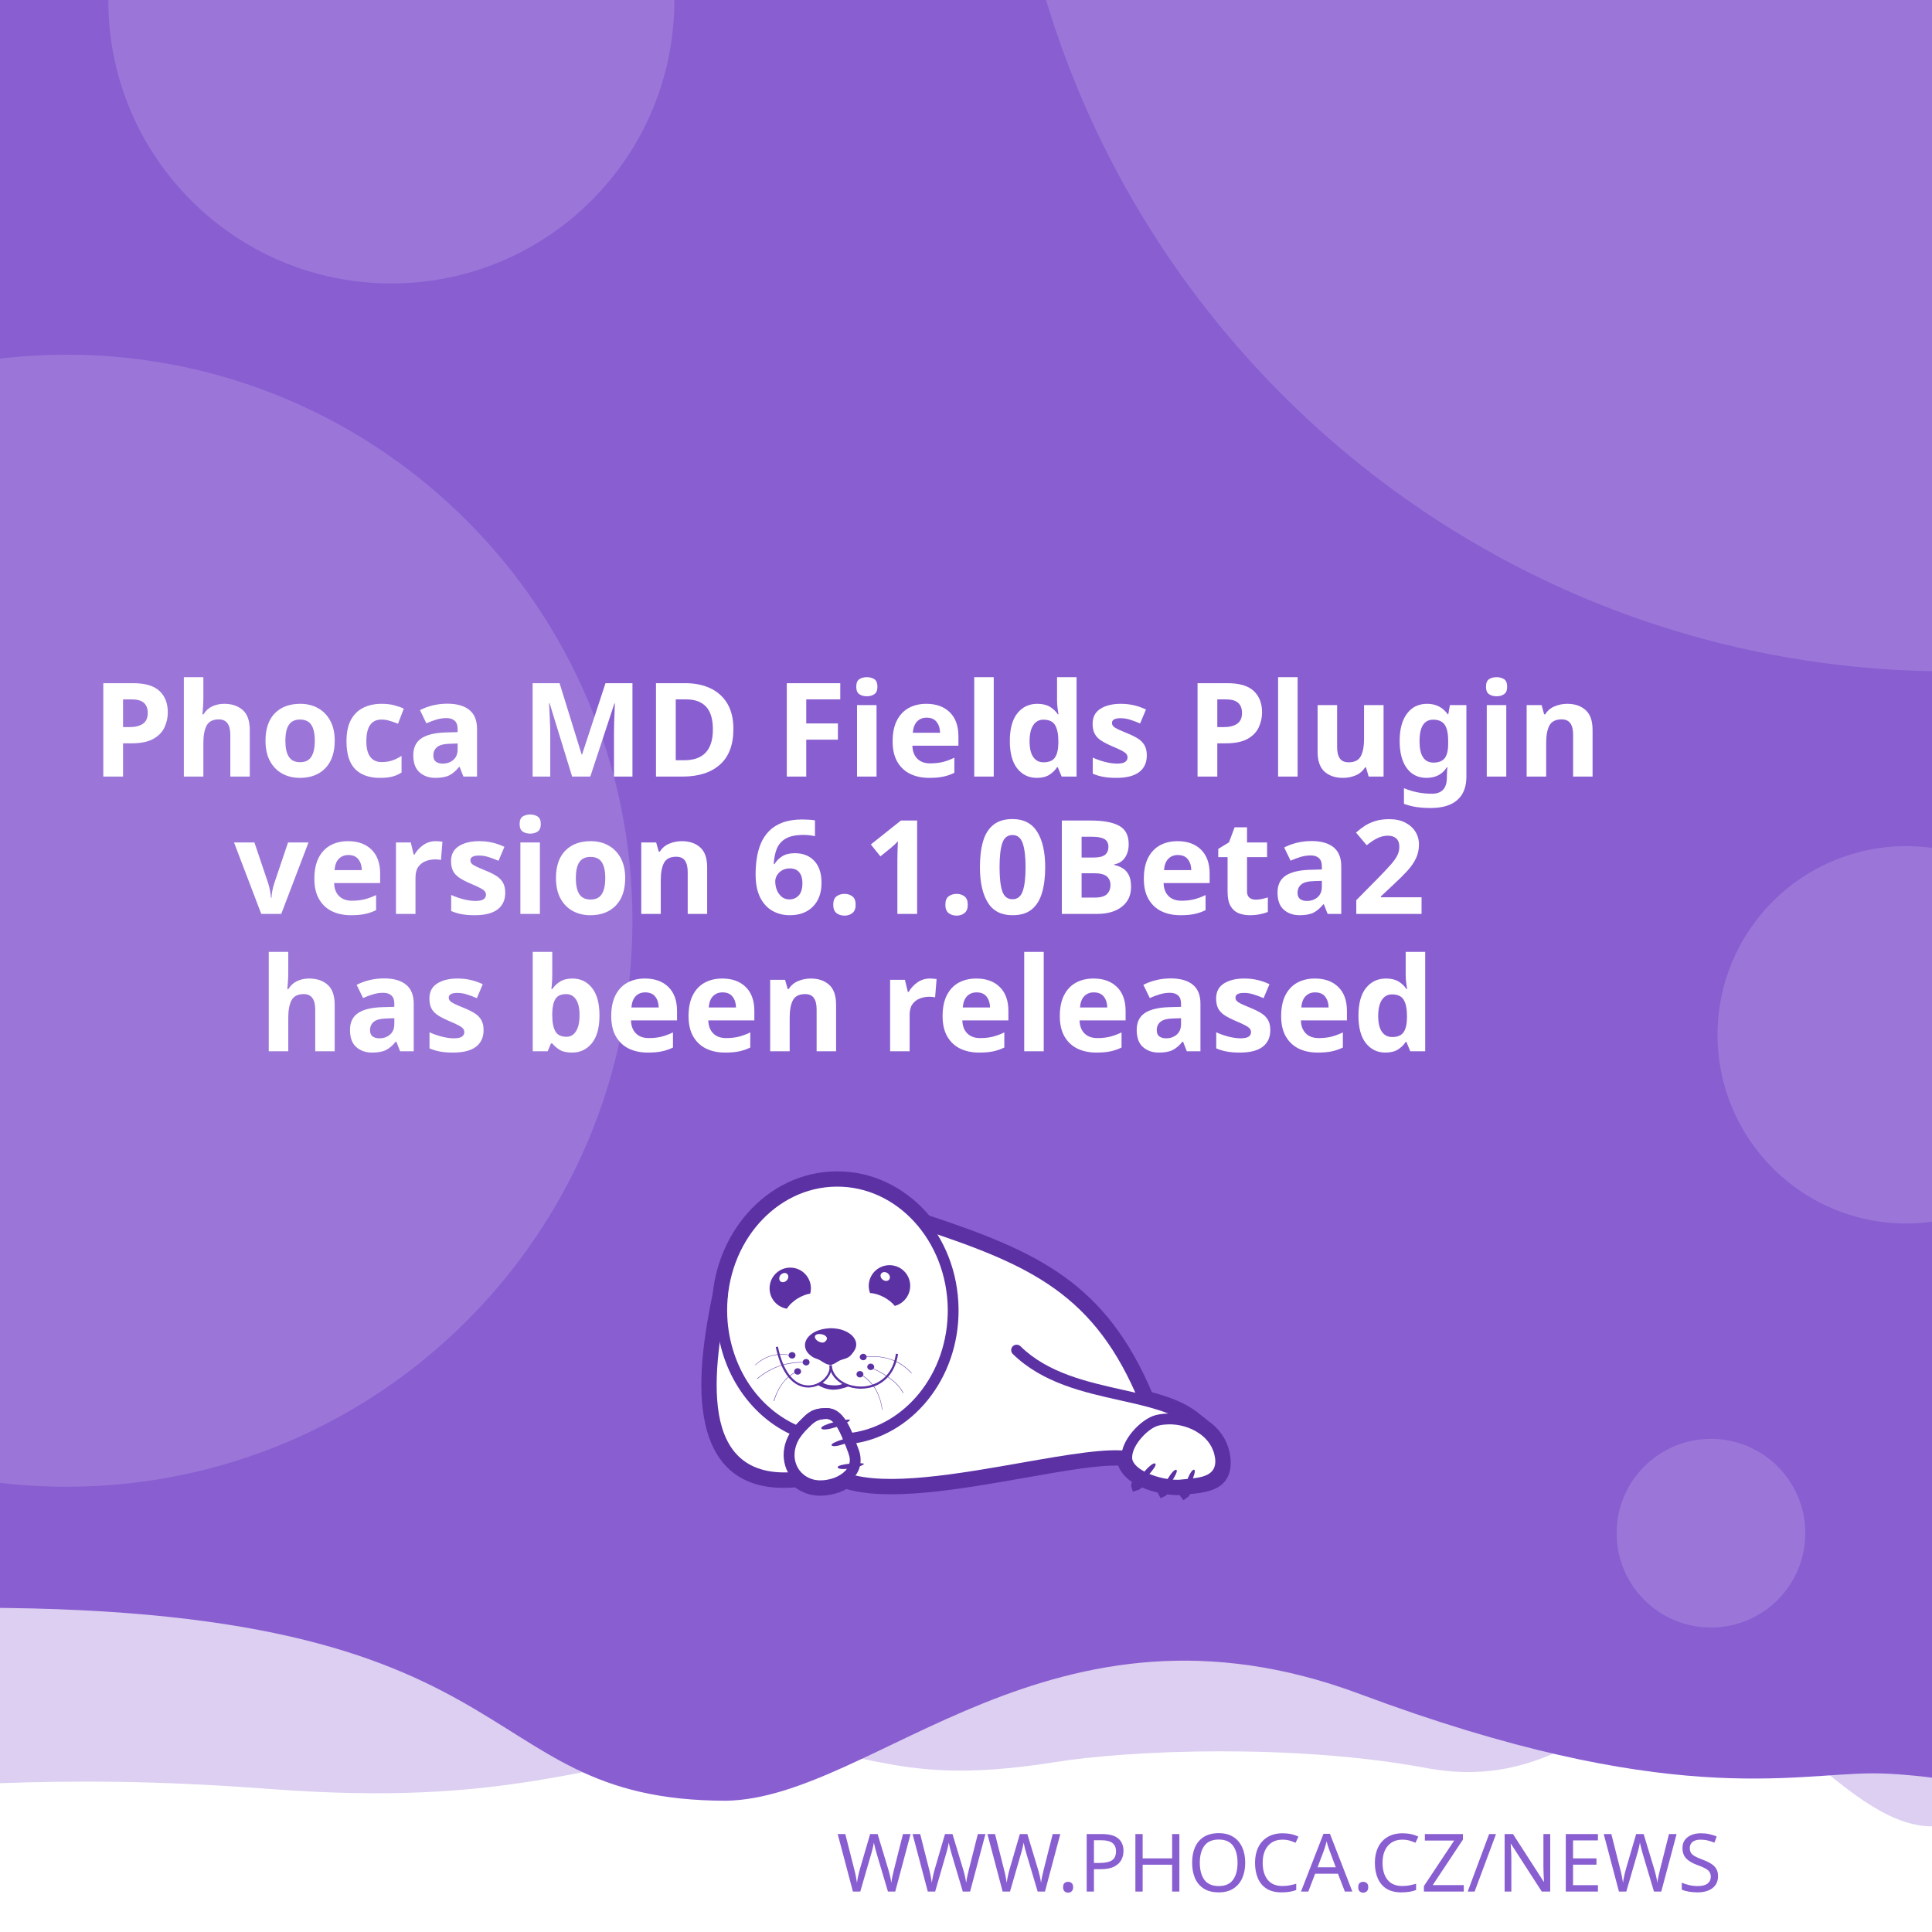
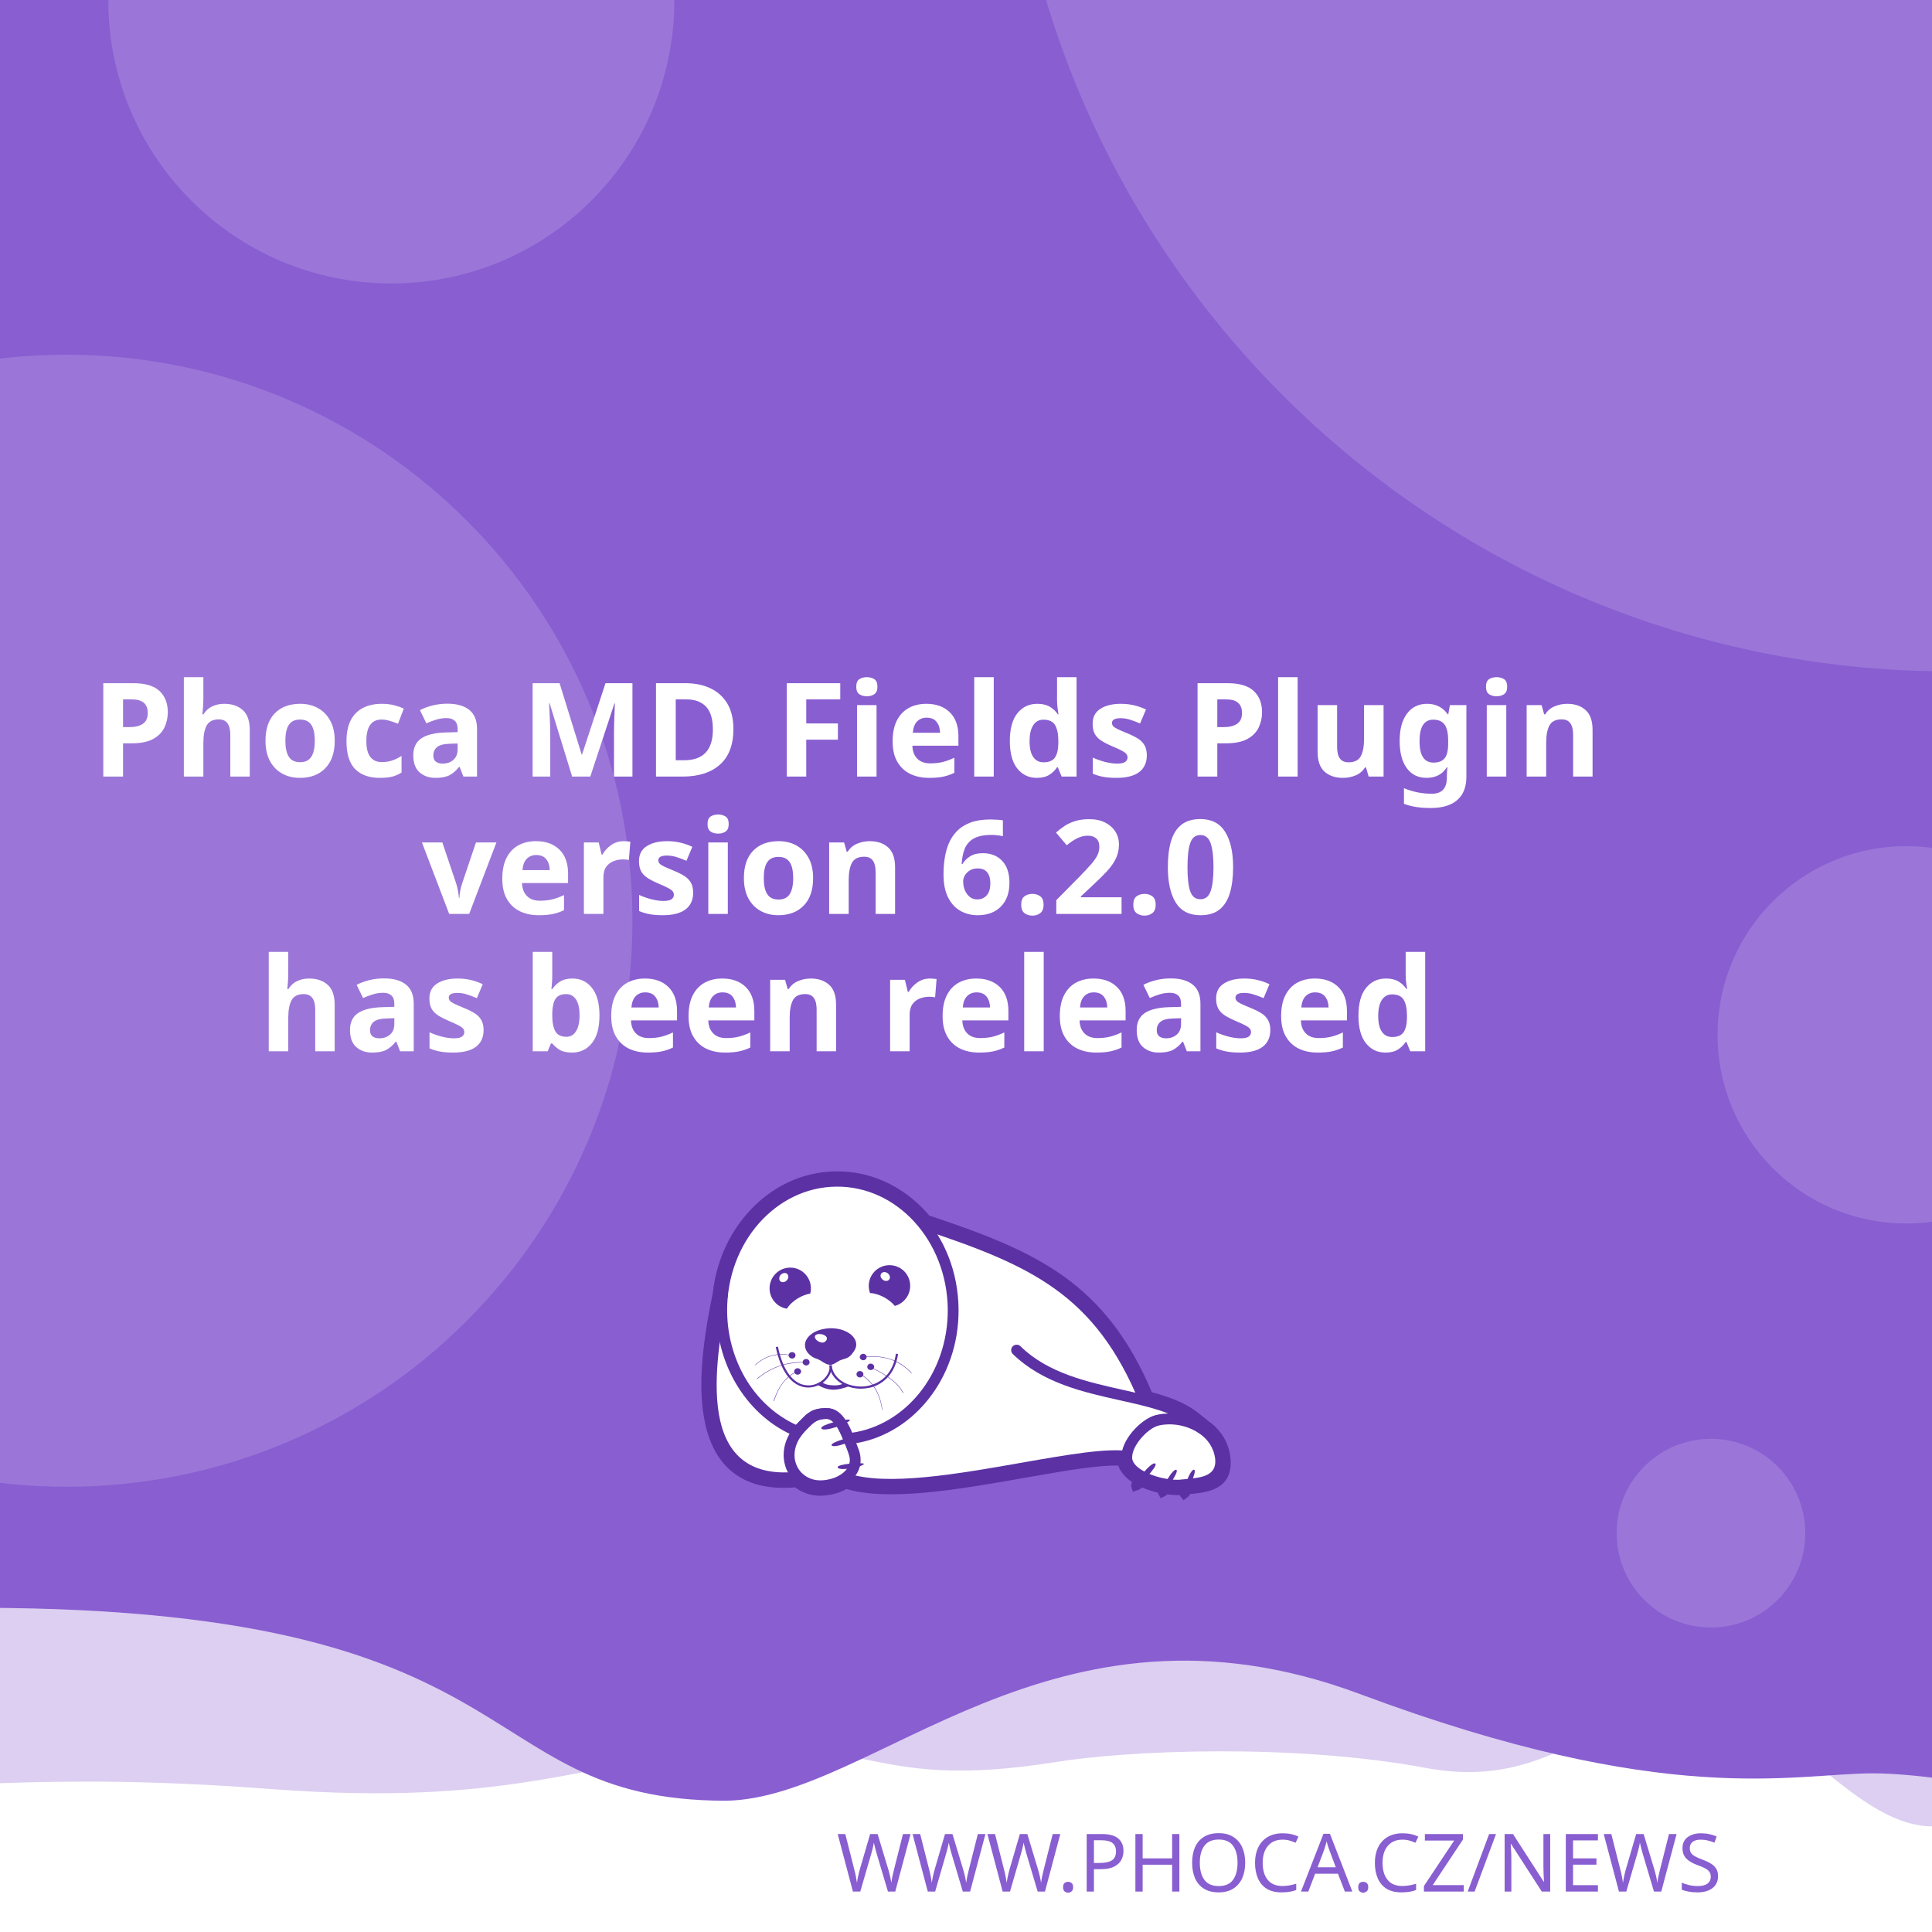
<svg xmlns="http://www.w3.org/2000/svg" width="512" height="512" viewBox="0 0 512 512" version="1.1" id="svg5">
  <defs id="defs2">
    <clipPath id="clip1">
      <path d="M 20,426 H 575 V 841.891 H 20 Z m 0,0" id="path2" />
    </clipPath>
  </defs>
  <g id="layer1">
    <path d="m -288.549,96.962 a 6.384,6.384 0 0 0 -6.384,6.384 v 81.087 a 6.384,6.384 0 0 0 6.384,6.384 h 81.083 a 6.384,6.384 0 0 0 6.384,-6.384 v -81.087 a 6.384,6.384 0 0 0 -6.384,-6.384 z m 16.084,16.188 c 0.591,-0.033 1.134,0.125 1.642,0.482 0.508,0.359 0.842,0.809 1.006,1.355 l 2.415,8.308 46.517,-2.44 c 0.829,-0.043 1.521,0.245 2.074,0.86 0.55,0.606 0.769,1.334 0.636,2.174 l -3.898,24.937 c -0.138,0.736 -0.57,1.497 -1.288,2.273 -0.719,0.787 -1.656,1.211 -2.797,1.272 l -32.861,1.721 3.038,10.253 27.775,-1.455 c 0.726,-0.04 1.351,0.178 1.887,0.648 0.523,0.483 0.803,1.086 0.844,1.812 0.038,0.726 -0.178,1.352 -0.648,1.887 -0.483,0.525 -1.086,0.806 -1.812,0.844 l -2.597,0.137 0.137,2.593 c 0.038,0.729 -0.178,1.356 -0.661,1.879 -0.472,0.535 -1.071,0.819 -1.8,0.856 -0.726,0.038 -1.353,-0.178 -1.879,-0.661 -0.535,-0.472 -0.814,-1.073 -0.852,-1.8 l -0.137,-2.593 -15.573,0.81 0.133,2.597 c 0.038,0.729 -0.176,1.356 -0.648,1.879 -0.483,0.535 -1.086,0.818 -1.812,0.856 -0.726,0.04 -1.352,-0.178 -1.887,-0.661 -0.525,-0.472 -0.806,-1.073 -0.844,-1.8 l -0.137,-2.597 -1.608,0.083 c -0.623,0.033 -1.193,-0.112 -1.721,-0.428 -0.515,-0.317 -0.883,-0.632 -1.11,-0.931 l -0.287,-0.507 -13.05,-49.343 -2.805,0.146 c -0.696,0.038 -1.312,-0.181 -1.858,-0.661 -0.545,-0.472 -0.835,-1.069 -0.873,-1.795 -0.038,-0.729 0.186,-1.353 0.682,-1.879 0.493,-0.535 1.083,-0.818 1.779,-0.856 z" style="fill:#ffffff;stroke-width:1;paint-order:stroke fill markers" id="path400" />
    <rect style="opacity:1;fill:#ffffff;stroke-width:5;stroke-linejoin:round;paint-order:stroke fill markers" id="rect723" width="512" height="512" x="0" y="0" />
    <path id="rect4460" style="opacity:0.3;fill:#895ED1;fill-opacity:1;stroke-width:5;stroke-linejoin:round;paint-order:stroke fill markers" d="M -256,4 H 768 v 480 c 0,0 -42.667,-10 -64,-10 -21.333,0 -42.408,10 -64,10 -21.592,0 -42.667,-10 -64,-10 -21.333,0 -42.408,10 -64,10 -21.592,0 -41.887,-34.701 -63.221,-34.701 -21.333,0 -35.645,25.795 -70.761,19.246 -35.116,-6.549 -78.862,-4.741 -98.515,-1.547 -47.289,7.533 -49.247,-6.724 -87.369,-3.311 -38.122,3.413 -56.921,15.193 -120.307,10.429 -63.387,-4.764 -84.091,0.698 -135.827,-0.116 -21.333,0 -42.408,10 -64,10 -21.592,0 -42.667,-10 -64,-10 -21.333,0 -64,10 -64,10 z" />
    <path id="rect4460-5" style="fill:#895ED1;fill-opacity:1;stroke-width:5;stroke-linejoin:round;paint-order:stroke fill markers" d="M -316,4.9999998e-7 H 708 V 480 c 0,0 -42.667,-10 -64,-10 -21.333,0 -42.408,10 -64,10 -21.592,0 -62.256,-10.048 -83.59,-10.048 -21.333,0 -54.449,9.448 -136.059,-21.03 -81.61,-30.478 -128.583,27.669 -167.971,28.291 -70.795,-0.042 -47.303,-54.288 -212.561,-50.983 C -185.439,429.534 -38.408,480 -60,480 c -21.592,0 -42.667,-10 -64,-10 -21.333,0 -42.408,10 -64,10 -21.592,0 -42.667,-10 -64,-10 -21.333,0 -64,10 -64,10 z" />
    <text xml:space="preserve" style="font-style:normal;font-weight:normal;font-size:21.333px;line-height:1.25;font-family:sans-serif;fill:#895ED1;fill-opacity:1;stroke:none" x="484.042" y="501.277" id="text2910-3-7">
      <tspan id="tspan2908-6-5" x="484.042" y="501.277" style="font-style:normal;font-variant:normal;font-weight:300;font-stretch:normal;font-size:21.333px;font-family:Montserrat;-inkscape-font-specification:'Montserrat Light';text-align:end;text-anchor:end;fill:#895ED1;fill-opacity:1">WWW.PHOCA.CZ/NEWS</tspan>
    </text>
    <text xml:space="preserve" style="font-style:normal;font-variant:normal;font-weight:600;font-stretch:normal;font-size:34.667px;line-height:1.05;font-family:Rubik;-inkscape-font-specification:'Rubik Semi-Bold';fill:#ffffff;fill-opacity:1;stroke:none" x="256" y="133" id="text11252">
      <tspan x="256" y="133" id="tspan403" style="text-align:center;text-anchor:middle" />
      <tspan x="256" y="169.4" style="font-size:34.667px;text-align:center;text-anchor:middle" id="tspan442" />
      <tspan x="256" y="205.8" style="font-size:34.667px;text-align:center;text-anchor:middle" id="tspan444">Phoca MD Fields Plugin</tspan>
-       <tspan x="256" y="242.2" id="tspan1992" style="font-size:34.667px;text-align:center;text-anchor:middle">version 6.1.0Beta2
+       <tspan x="256" y="242.2" id="tspan1992" style="font-size:34.667px;text-align:center;text-anchor:middle">version 6.2.0
</tspan>
      <tspan x="256" y="278.6" id="tspan2906" style="font-size:34.667px;text-align:center;text-anchor:middle">has been released</tspan>
      <tspan x="256" y="315" id="tspan1994" style="font-size:34.667px" />
    </text>
    <circle style="opacity:0.15;fill:#ffffff;fill-opacity:1;stroke-width:5;stroke-linejoin:round;paint-order:stroke fill markers" id="path8376" cx="516.67" cy="-72.081" r="250" />
    <circle style="opacity:0.15;fill:#ffffff;fill-opacity:1;stroke-width:5;stroke-linejoin:round;paint-order:stroke fill markers" id="path8376-9" cx="17.604" cy="244" r="150" />
    <circle style="opacity:0.15;fill:#ffffff;fill-opacity:1;stroke-width:5;stroke-linejoin:round;paint-order:stroke fill markers" id="path8376-6" cx="103.704" cy="0.117" r="75" />
    <circle style="opacity:0.15;fill:#ffffff;fill-opacity:1;stroke-width:5;stroke-linejoin:round;paint-order:stroke fill markers" id="path8376-6-2" cx="505.168" cy="274.238" r="50" />
    <circle style="opacity:0.15;fill:#ffffff;fill-opacity:1;stroke-width:5;stroke-linejoin:round;paint-order:stroke fill markers" id="path8376-6-2-1" cx="453.421" cy="406.309" r="25" />
    <text xml:space="preserve" style="font-style:normal;font-weight:normal;font-size:10.667px;line-height:1.25;font-family:sans-serif;fill:#895ED1;fill-opacity:1;stroke:none" x="57.956" y="456.624" id="text396">
      <tspan id="tspan394" x="57.956" y="456.624" style="font-style:normal;font-variant:normal;font-weight:normal;font-stretch:normal;font-size:10.667px;font-family:Rubik;-inkscape-font-specification:Rubik;text-align:center;text-anchor:middle;fill:#895ED1;fill-opacity:1" />
    </text>
    <g id="g760" transform="matrix(0.5260845,0,0,0.5260845,99.42418,10.37304)">
      <path style="fill:#ffffff;fill-opacity:1;fill-rule:evenodd;stroke:none" d="m 389.621,683.473 c 9.113,2.391 17.273,5.336 23.457,10.227 l 5.375,4.273 -0.004,0.008 c 4.633,3.242 8.191,7.863 9.594,13.672 0.242,0.977 0.426,2.016 0.547,3.055 1.465,14.07 -9.473,15.141 -19.348,16.055 -0.648,1.137 -1.25,1.992 -1.66,2.266 -0.246,-0.289 -0.254,-1.047 -0.09,-2.051 -0.246,0.031 -0.52,0.062 -0.824,0.098 -0.855,0.059 -1.77,0.121 -2.809,0.121 -1.75,-0.023 -3.684,-0.199 -5.691,-0.523 -0.645,0.738 -1.207,1.266 -1.578,1.438 -0.172,-0.285 -0.098,-0.895 0.145,-1.691 -3.309,-0.637 -6.738,-1.656 -9.793,-3.012 -0.332,-0.148 -0.66,-0.301 -0.984,-0.461 -1.219,1.098 -2.277,1.891 -2.863,2.051 -0.176,-0.504 0.289,-1.621 1.109,-2.973 -4.211,-2.402 -7.395,-5.645 -8.18,-9.641 -10.754,-0.684 -29.09,2.582 -49.293,6.141 -31.996,5.633 -68.574,12.086 -89.609,5.406 -1.258,0.789 -2.625,1.453 -4.07,1.984 -2.688,0.977 -5.617,1.523 -8.609,1.586 -4.73,0.055 -8.941,-1.551 -12.176,-4.27 -29.23,2.742 -40.98,-12.871 -44.496,-33.715 -3.402,-19.863 1.055,-44.504 4.527,-61.535 1.641,-15.129 7.793,-28.699 16.91,-39.043 10.93,-12.461 26.137,-20.215 43.051,-20.336 h 0.062 c 16.914,-0.184 32.242,7.328 43.418,19.543 0.715,0.781 1.414,1.582 2.094,2.406 27.59,9.176 49.688,17.566 67.891,30.629 18.176,13.078 32.348,30.754 43.898,58.293 z m 0,0" id="path177" />
      <g clip-path="url(#clip1)" clip-rule="nonzero" id="g181">
        <path style="fill:none;stroke:#5c31a4;stroke-width:2.835;stroke-linecap:butt;stroke-linejoin:miter;stroke-miterlimit:22.926;stroke-opacity:1" d="m 245.703,99.901 c 5.747,-1.508 10.893,-3.365 14.792,-6.449 l 3.39,-2.695 -0.002,-0.005 c 2.922,-2.045 5.166,-4.959 6.05,-8.622 0.153,-0.616 0.269,-1.271 0.345,-1.926 0.924,-8.873 -5.974,-9.548 -12.201,-10.124 -0.409,-0.717 -0.788,-1.256 -1.047,-1.429 -0.155,0.182 -0.16,0.66 -0.057,1.293 -0.155,-0.02 -0.328,-0.039 -0.52,-0.062 -0.539,-0.037 -1.116,-0.076 -1.771,-0.076 -1.104,0.015 -2.323,0.126 -3.589,0.33 -0.406,-0.466 -0.761,-0.798 -0.995,-0.907 -0.108,0.18 -0.062,0.564 0.091,1.067 -2.086,0.402 -4.249,1.044 -6.176,1.899 -0.209,0.094 -0.416,0.19 -0.621,0.291 -0.769,-0.692 -1.436,-1.192 -1.806,-1.293 -0.111,0.318 0.182,1.022 0.7,1.875 -2.655,1.515 -4.663,3.56 -5.158,6.08 -6.782,0.431 -18.345,-1.628 -31.085,-3.872 -20.177,-3.552 -43.244,-7.622 -56.51,-3.409 -0.793,-0.498 -1.655,-0.916 -2.567,-1.251 -1.695,-0.616 -3.542,-0.961 -5.429,-1 -2.983,-0.034 -5.639,0.978 -7.678,2.692 -18.433,-1.729 -25.843,8.117 -28.06,21.261 -2.146,12.526 0.665,28.065 2.855,38.805 1.035,9.541 4.914,18.098 10.664,24.621 6.892,7.858 16.482,12.748 27.149,12.824 h 0.039 c 10.666,0.116 20.333,-4.621 27.38,-12.324 0.451,-0.493 0.892,-0.998 1.32,-1.517 17.399,-5.786 31.334,-11.078 42.813,-19.315 11.462,-8.247 20.399,-19.394 27.683,-36.761 z m 0,0" transform="matrix(1.58574,0,0,-1.58574,0,841.8898)" id="path179" />
      </g>
      <path style="fill:#5c31a4;fill-opacity:1;fill-rule:evenodd;stroke:none" d="m 393.047,717.762 c 1.16,1.098 -7.754,10.625 -9.953,11.234 -0.672,-1.895 7.816,-12.52 9.832,-11.48 0.121,0.062 0.246,0.367 0.121,0.246" id="path183" />
      <path style="fill:#5c31a4;fill-opacity:1;fill-rule:evenodd;stroke:none" d="m 403.676,720.875 c 1.219,0.855 -5.254,10.379 -7.086,11.234 -0.914,-1.523 5.07,-12.09 6.961,-11.418 0.125,0.062 0.305,0.305 0.125,0.184" id="path185" />
      <path style="fill:#5c31a4;fill-opacity:1;fill-rule:evenodd;stroke:none" d="m 412.652,720.754 c 1.344,0.609 -3.422,11.172 -5.07,12.273 -1.16,-1.344 2.934,-12.766 4.945,-12.398 0.062,0 0.309,0.246 0.125,0.125" id="path187" />
      <path style="fill:#5c31a4;fill-opacity:1;fill-rule:evenodd;stroke:none" d="m 224.809,699.621 c -0.43,-1.586 12.211,-4.824 14.41,-4.152 -0.426,1.957 -13.375,6.414 -14.473,4.398 -0.062,-0.121 0,-0.488 0.062,-0.246 z m 0,0" id="path189" />
      <path style="fill:#5c31a4;fill-opacity:1;fill-rule:evenodd;stroke:none" d="m 229.938,708.172 c -0.367,-1.402 10.746,-4.641 12.703,-4.09 -0.367,1.77 -11.664,6.043 -12.703,4.273 -0.062,-0.062 -0.062,-0.367 0,-0.184" id="path191" />
      <path style="fill:#5c31a4;fill-opacity:1;fill-rule:evenodd;stroke:none" d="m 233.051,719.285 c -0.121,-1.402 11.359,-2.504 13.191,-1.648 -0.609,1.711 -12.52,3.789 -13.25,1.895 0,-0.121 0.059,-0.43 0.059,-0.246 z m 0,0" id="path193" />
      <path style="fill:#5c31a4;fill-opacity:1;fill-rule:evenodd;stroke:none" d="m 268.164,622.859 c 2.809,5.008 1.102,11.359 -3.906,14.23 -0.793,0.488 -1.648,0.793 -2.504,1.039 -1.16,-1.469 -2.934,-2.934 -5.008,-4.152 -2.625,-1.469 -5.312,-2.262 -7.449,-2.32 -1.773,-4.703 0.121,-10.141 4.641,-12.703 5.008,-2.809 11.359,-1.102 14.227,3.906 z m -12.457,2.078 c -1.098,-0.793 -1.465,-2.199 -0.793,-3.113 0.672,-0.918 2.137,-0.98 3.234,-0.184 1.164,0.855 1.469,2.258 0.797,3.176 -0.672,0.914 -2.137,0.977 -3.238,0.121" id="path195" />
      <path style="fill:#5c31a4;fill-opacity:1;fill-rule:evenodd;stroke:none" d="m 209.113,618.832 c 5.738,0 10.383,4.699 10.383,10.441 0,0.914 -0.125,1.77 -0.309,2.625 -1.891,0.305 -4.027,1.098 -6.105,2.32 -2.566,1.527 -4.578,3.48 -5.68,5.312 -4.945,-0.793 -8.73,-5.066 -8.73,-10.258 0,-5.742 4.641,-10.441 10.441,-10.441 z m -4.824,3.602 c 0.977,-0.977 2.441,-1.223 3.234,-0.43 0.855,0.797 0.797,2.262 -0.18,3.238 -0.918,1.039 -2.383,1.223 -3.238,0.488 -0.793,-0.793 -0.734,-2.258 0.184,-3.297" id="path197" />
      <path style="fill:#5c31a4;fill-opacity:1;fill-rule:evenodd;stroke:none" d="m 229.449,649.363 c 1.77,0 3.48,0.246 5.008,0.613 1.527,0.426 2.93,1.035 4.09,1.77 1.16,0.73 2.137,1.648 2.75,2.625 0.672,0.977 1.035,2.078 1.035,3.238 0,1.098 -0.426,2.32 -1.16,3.359 -0.73,1.035 -1.523,2.195 -2.746,2.992 -1.281,0.793 -3.055,1.035 -4.52,1.707 -1.406,0.734 -3.055,2.137 -4.641,2.137 -1.77,0 -3.664,-1.34 -4.887,-2.137 -1.281,-0.855 -2.871,-1.035 -4.031,-1.832 -1.16,-0.73 -2.137,-1.648 -2.809,-2.625 -0.672,-1.039 -1.035,-2.137 -1.035,-3.297 0,-1.16 0.363,-2.262 1.035,-3.297 0.613,-0.977 1.59,-1.895 2.75,-2.688 1.16,-0.793 2.562,-1.406 4.09,-1.832 1.59,-0.43 3.238,-0.672 5.07,-0.734 z m -3.969,3.176 c 1.707,0.551 2.625,1.711 1.77,2.934 -0.914,1.219 -1.832,1.402 -3.418,0.793 -1.59,-0.613 -2.629,-2.016 -2.262,-2.992 0.305,-0.918 2.199,-1.285 3.91,-0.734 z m 0,0" id="path199" />
      <path style="fill:#5c31a4;fill-opacity:1;fill-rule:nonzero;stroke:none" d="m 202.883,658.645 c 2.445,11.664 7.023,17.102 11.664,18.871 1.773,0.609 3.543,0.793 5.191,0.551 1.648,-0.246 3.238,-0.918 4.582,-1.773 3.051,-2.012 5.008,-5.25 4.516,-8.18 l 1.102,-0.125 c 0.488,3.301 -1.648,6.965 -5.008,9.223 -1.465,0.914 -3.238,1.648 -5.07,1.895 -1.832,0.305 -3.785,0.121 -5.68,-0.613 -5.004,-1.832 -9.832,-7.512 -12.395,-19.664 l 1.098,-0.18 z m 0,0" id="path201" />
      <path style="fill:#5c31a4;fill-opacity:1;fill-rule:nonzero;stroke:none" d="m 229.938,667.988 c 0.367,4.094 3.176,7.27 7.023,9.102 2.195,1.035 4.824,1.586 7.449,1.648 2.625,0.059 5.312,-0.488 7.816,-1.648 4.887,-2.262 8.977,-6.961 10.078,-14.902 l 1.098,0.184 c -1.223,8.305 -5.559,13.312 -10.75,15.754 -2.625,1.223 -5.496,1.711 -8.305,1.711 -2.746,-0.059 -5.496,-0.672 -7.875,-1.77 -4.152,-1.953 -7.27,-5.438 -7.637,-9.953 z m 0,0" id="path203" />
      <path style="fill:#5c31a4;fill-opacity:1;fill-rule:nonzero;stroke:none" d="m 224.93,676.477 c 1.895,1.285 3.359,1.527 5.496,1.648 2.137,0.062 3.113,0.125 5.617,-0.914 l 2.992,1.223 c -2.809,1.16 -6.227,2.016 -8.73,1.891 -2.566,-0.121 -5.375,-1.098 -7.574,-2.562 z m 0,0" id="path205" />
      <path style="fill:#5c31a4;fill-opacity:1;fill-rule:evenodd;stroke:none" d="m 210.027,661.395 c 0.98,0 1.711,0.734 1.711,1.586 0,0.918 -0.73,1.652 -1.711,1.652 -0.977,0 -1.77,-0.734 -1.77,-1.652 0,-0.852 0.793,-1.586 1.77,-1.586" id="path207" />
      <path style="fill:#5c31a4;fill-opacity:1;fill-rule:evenodd;stroke:none" d="m 217.113,664.875 c 0.977,0 1.711,0.734 1.711,1.648 0,0.855 -0.734,1.59 -1.711,1.59 -0.977,0 -1.77,-0.734 -1.77,-1.59 0,-0.914 0.793,-1.648 1.77,-1.648" id="path209" />
      <path style="fill:#5c31a4;fill-opacity:1;fill-rule:evenodd;stroke:none" d="m 212.777,669.516 c 0.977,0 1.77,0.734 1.77,1.648 0,0.855 -0.793,1.59 -1.77,1.59 -0.918,0 -1.711,-0.734 -1.711,-1.59 0,-0.914 0.793,-1.648 1.711,-1.648" id="path211" />
      <path style="fill:#5c31a4;fill-opacity:1;fill-rule:evenodd;stroke:none" d="m 244.164,670.922 c 0.98,0 1.773,0.73 1.773,1.586 0,0.918 -0.793,1.648 -1.773,1.648 -0.977,0 -1.707,-0.73 -1.707,-1.648 0,-0.855 0.73,-1.586 1.707,-1.586" id="path213" />
      <path style="fill:#5c31a4;fill-opacity:1;fill-rule:evenodd;stroke:none" d="m 249.602,667.195 c 0.977,0 1.77,0.734 1.77,1.648 0,0.855 -0.793,1.59 -1.77,1.59 -0.918,0 -1.711,-0.734 -1.711,-1.59 0,-0.914 0.793,-1.648 1.711,-1.648" id="path215" />
      <path style="fill:#5c31a4;fill-opacity:1;fill-rule:evenodd;stroke:none" d="m 245.875,662.25 c 0.918,0 1.711,0.73 1.711,1.648 0,0.855 -0.793,1.586 -1.711,1.586 -0.977,0 -1.77,-0.73 -1.77,-1.586 0,-0.918 0.793,-1.648 1.77,-1.648" id="path217" />
      <path style="fill:#5c31a4;fill-opacity:1;fill-rule:nonzero;stroke:none" d="m 245.816,663.777 c 5.496,-0.672 10.195,-0.125 14.227,1.281 4.031,1.406 7.391,3.785 10.258,6.902 l -0.18,0.121 c -2.812,-3.055 -6.168,-5.375 -10.141,-6.84 -4.027,-1.406 -8.668,-1.895 -14.105,-1.281 z m 0,0" id="path219" />
      <path style="fill:#5c31a4;fill-opacity:1;fill-rule:nonzero;stroke:none" d="m 244.473,672.387 c 3.176,1.953 5.68,4.398 7.508,7.391 1.836,3.051 2.996,6.594 3.543,10.684 h -0.184 c -0.547,-4.027 -1.707,-7.57 -3.539,-10.562 -1.832,-2.934 -4.336,-5.434 -7.453,-7.328 z m 0,0" id="path221" />
      <path style="fill:#5c31a4;fill-opacity:1;fill-rule:nonzero;stroke:none" d="m 249.723,669.027 c 4.641,2.137 8.184,4.273 10.809,6.414 2.688,2.137 4.457,4.336 5.559,6.531 l -0.184,0.125 c -1.102,-2.199 -2.871,-4.398 -5.496,-6.473 -2.625,-2.141 -6.168,-4.277 -10.75,-6.414 z m 0,0" id="path223" />
      <path style="fill:#5c31a4;fill-opacity:1;fill-rule:nonzero;stroke:none" d="m 191.344,667.867 c 2.625,-2.441 5.555,-4.031 8.609,-4.824 3.176,-0.855 6.535,-0.793 10.074,0 v 0.184 c -3.539,-0.793 -6.898,-0.793 -10.012,0 -3.055,0.793 -5.926,2.383 -8.551,4.762 z m 0,0" id="path225" />
      <path style="fill:#5c31a4;fill-opacity:1;fill-rule:nonzero;stroke:none" d="m 192.32,674.77 c 3.723,-3.117 7.57,-5.254 11.664,-6.598 4.031,-1.344 8.305,-1.891 12.824,-1.707 v 0.18 c -4.52,-0.121 -8.734,0.43 -12.766,1.711 -4.027,1.344 -7.875,3.48 -11.602,6.598 z m 0,0" id="path227" />
      <path style="fill:#5c31a4;fill-opacity:1;fill-rule:nonzero;stroke:none" d="m 200.688,686.004 c 1.402,-4.273 3.172,-7.512 5.188,-9.891 1.957,-2.445 4.215,-3.973 6.535,-4.949 l 0.121,0.184 c -2.32,0.977 -4.516,2.504 -6.531,4.887 -1.957,2.383 -3.727,5.555 -5.07,9.832 l -0.246,-0.062 z m 0,0" id="path229" />
      <path style="fill:#5c31a4;fill-opacity:1;fill-rule:nonzero;stroke:none" d="m 379.43,716.781 c -9.953,-1.832 -30.168,1.773 -52.699,5.742 -32.613,5.738 -69.984,12.336 -90.809,5.008 l 1.832,-5.191 c 19.48,6.84 56.059,0.367 88,-5.25 23.02,-4.031 43.723,-7.695 54.652,-5.68 z m 0,0" id="path231" />
      <path style="fill:#5c31a4;fill-opacity:1;fill-rule:nonzero;stroke:none" d="m 232.258,572.602 h 0.062 c 16.914,-0.184 32.242,7.328 43.418,19.543 11.051,12.09 17.953,28.945 18.137,47.57 v 0.062 c 0.184,17.527 -5.742,33.648 -15.512,45.738 -9.895,12.273 -23.816,20.582 -39.57,22.23 l -2.016,0.18 -0.793,-1.891 c -1.344,-3.359 -2.75,-6.352 -4.336,-8.367 -1.285,-1.648 -2.688,-2.625 -4.277,-2.625 -4.762,0 -6.531,1.832 -8.977,4.273 l -1.039,1.039 c -0.426,0.426 -0.852,0.855 -1.219,1.281 v 0.062 c -0.43,0.426 -0.793,0.914 -1.102,1.281 l -1.281,1.711 -1.953,-0.793 C 200.016,699.074 190,690.34 182.914,679.164 176.016,668.293 171.984,655.105 171.863,640.875 c -0.184,-18.688 6.473,-35.602 17.34,-47.938 10.934,-12.457 26.141,-20.215 43.055,-20.336 z m 0.121,5.438 h -0.059 c -15.27,0.121 -29.07,7.203 -39.023,18.5 -10.016,11.359 -16.121,27.055 -16,44.277 0.121,13.188 3.91,25.402 10.199,35.418 6.105,9.648 14.656,17.281 24.547,21.801 0.488,-0.551 0.98,-1.098 1.469,-1.59 l 0.977,-0.977 c 3.359,-3.418 5.801,-5.859 12.883,-5.859 3.543,0 6.293,1.77 8.551,4.641 1.648,2.074 3.055,4.762 4.336,7.754 13.375,-1.953 25.219,-9.281 33.832,-19.906 9.039,-11.176 14.473,-26.016 14.352,-42.262 v -0.059 c -0.184,-17.223 -6.598,-32.793 -16.797,-43.969 -10.137,-11.113 -23.996,-17.895 -39.266,-17.77 z m 0,0" id="path233" />
      <path style="fill:#5c31a4;fill-opacity:1;fill-rule:nonzero;stroke:none" d="m 325.141,658.523 c 13.801,13.496 33.465,17.832 51.359,21.863 14.289,3.176 27.539,6.168 36.578,13.312 l 5.375,4.273 -3.422,4.277 -5.371,-4.277 c -8.062,-6.41 -20.703,-9.219 -34.383,-12.273 -18.625,-4.152 -39.023,-8.734 -53.984,-23.266 -0.547,-0.488 -0.914,-1.223 -0.914,-2.016 0,-1.527 1.219,-2.75 2.746,-2.75 0.797,0 1.527,0.309 2.016,0.855 z m 0,0" id="path235" />
      <path style="fill:#5c31a4;fill-opacity:1;fill-rule:nonzero;stroke:none" d="m 428.59,714.707 c 1.465,14.105 -9.527,15.145 -19.418,16.059 -0.672,0.062 -1.344,0.184 -2.504,0.309 -0.855,0.059 -1.773,0.121 -2.812,0.121 -5.004,-0.062 -11.539,-1.406 -16.914,-3.785 -5.863,-2.629 -10.504,-6.656 -11.055,-11.91 -0.059,-0.305 -0.059,-0.73 -0.059,-1.098 0.059,-4.336 2.32,-8.977 5.496,-12.766 3.48,-4.211 8.184,-7.633 12.031,-8.547 1.219,-0.309 2.441,-0.488 3.664,-0.613 6.289,-0.672 13.188,0.672 18.867,3.91 5.863,3.234 10.504,8.426 12.152,15.266 0.246,0.977 0.43,2.016 0.551,3.055 z m -19.906,10.625 c 7.266,-0.672 15.324,-1.465 14.473,-10.074 -0.125,-0.797 -0.246,-1.59 -0.43,-2.324 -1.281,-5.25 -4.883,-9.219 -9.527,-11.785 -4.699,-2.625 -10.379,-3.785 -15.633,-3.234 -0.977,0.059 -1.953,0.242 -2.93,0.488 -2.75,0.672 -6.289,3.297 -9.102,6.715 -2.441,2.934 -4.211,6.352 -4.211,9.285 0,0.121 0,0.305 0,0.547 0.367,2.992 3.664,5.559 7.875,7.453 4.703,2.137 10.324,3.297 14.656,3.297 0.797,0 1.527,0 2.262,-0.121 l 2.562,-0.246 z m 0,0" id="path237" />
      <path style="fill:#5c31a4;fill-opacity:1;fill-rule:nonzero;stroke:none" d="m 177.664,632.816 c -3.297,16.547 -7.758,40.73 -4.52,59.844 3.113,18.137 13.434,31.695 39.266,29.008 l 0.551,5.496 c -29.742,3.055 -41.648,-12.641 -45.191,-33.648 -3.418,-19.969 1.102,-44.762 4.582,-61.801 z m 0,0" id="path239" />
      <path style="fill:#5c31a4;fill-opacity:1;fill-rule:nonzero;stroke:none" d="m 227.371,689.609 c 8.488,0 12.094,9.832 16.184,20.883 l 0.062,0.121 c 0.609,1.711 0.914,3.422 0.914,5.008 0.062,3.48 -1.219,6.535 -3.418,8.977 -2.078,2.324 -4.887,4.156 -8.062,5.316 -2.688,0.977 -5.617,1.523 -8.609,1.586 -5.375,0.062 -10.078,-2.016 -13.434,-5.434 -1.652,-1.648 -2.934,-3.543 -3.848,-5.68 -0.855,-2.137 -1.344,-4.457 -1.406,-6.902 -0.062,-5.496 2.199,-11.543 7.758,-17.039 l 0.977,-0.977 c 3.355,-3.418 5.801,-5.859 12.883,-5.859 z m 11.055,22.777 c -3.422,-9.16 -6.414,-17.344 -11.055,-17.344 -4.762,0 -6.531,1.832 -8.977,4.273 l -1.039,1.039 c -4.395,4.336 -6.168,8.918 -6.105,13.07 0,1.707 0.367,3.355 0.977,4.824 0.613,1.523 1.527,2.867 2.625,3.969 2.383,2.379 5.742,3.848 9.527,3.785 2.32,0 4.641,-0.488 6.781,-1.223 2.379,-0.914 4.395,-2.195 5.859,-3.785 1.285,-1.527 2.078,-3.297 2.078,-5.312 0,-0.977 -0.246,-2.016 -0.672,-3.176 z m 0,0" id="path241" />
      <path style="fill:#5c31a4;fill-opacity:1;fill-rule:nonzero;stroke:none" d="m 277.02,594.281 c 27.969,9.281 50.32,17.711 68.703,30.898 18.504,13.312 32.852,31.391 44.516,59.785 l -5.066,2.141 c -11.238,-27.422 -24.977,-44.766 -42.625,-57.465 -17.773,-12.824 -39.758,-21.07 -67.238,-30.168 z m 0,0" id="path243" />
    </g>
  </g>
</svg>
